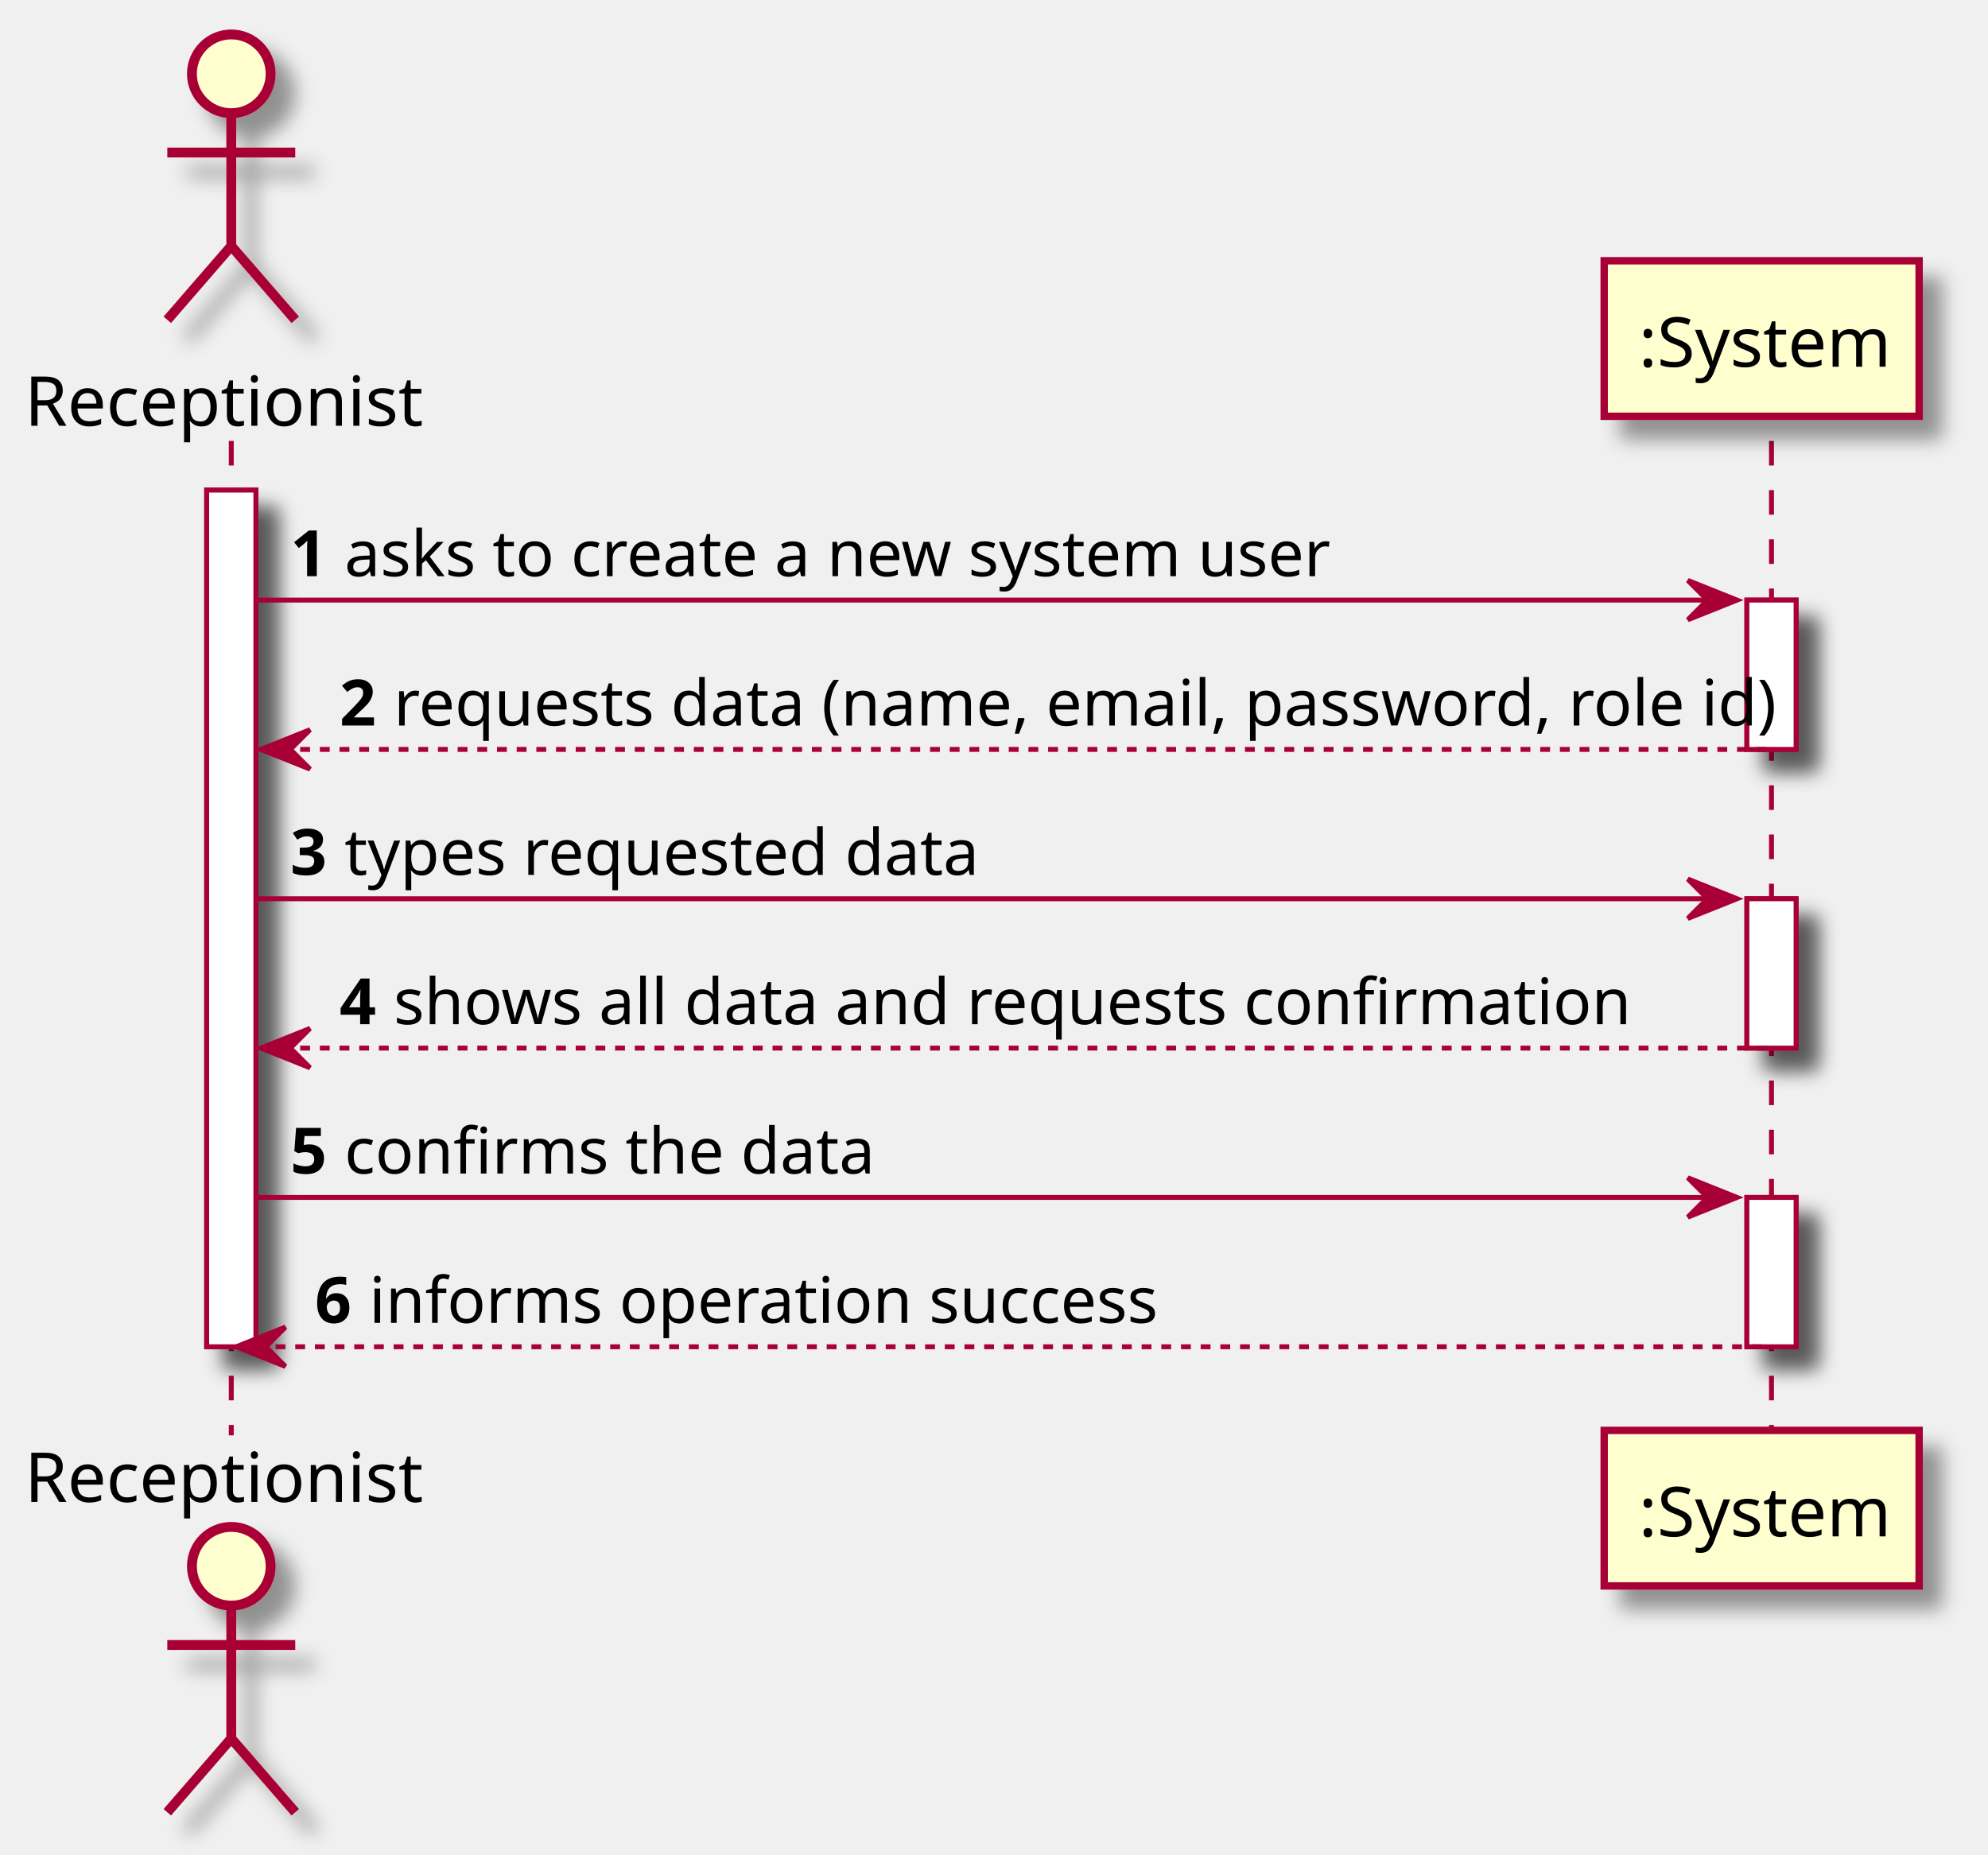
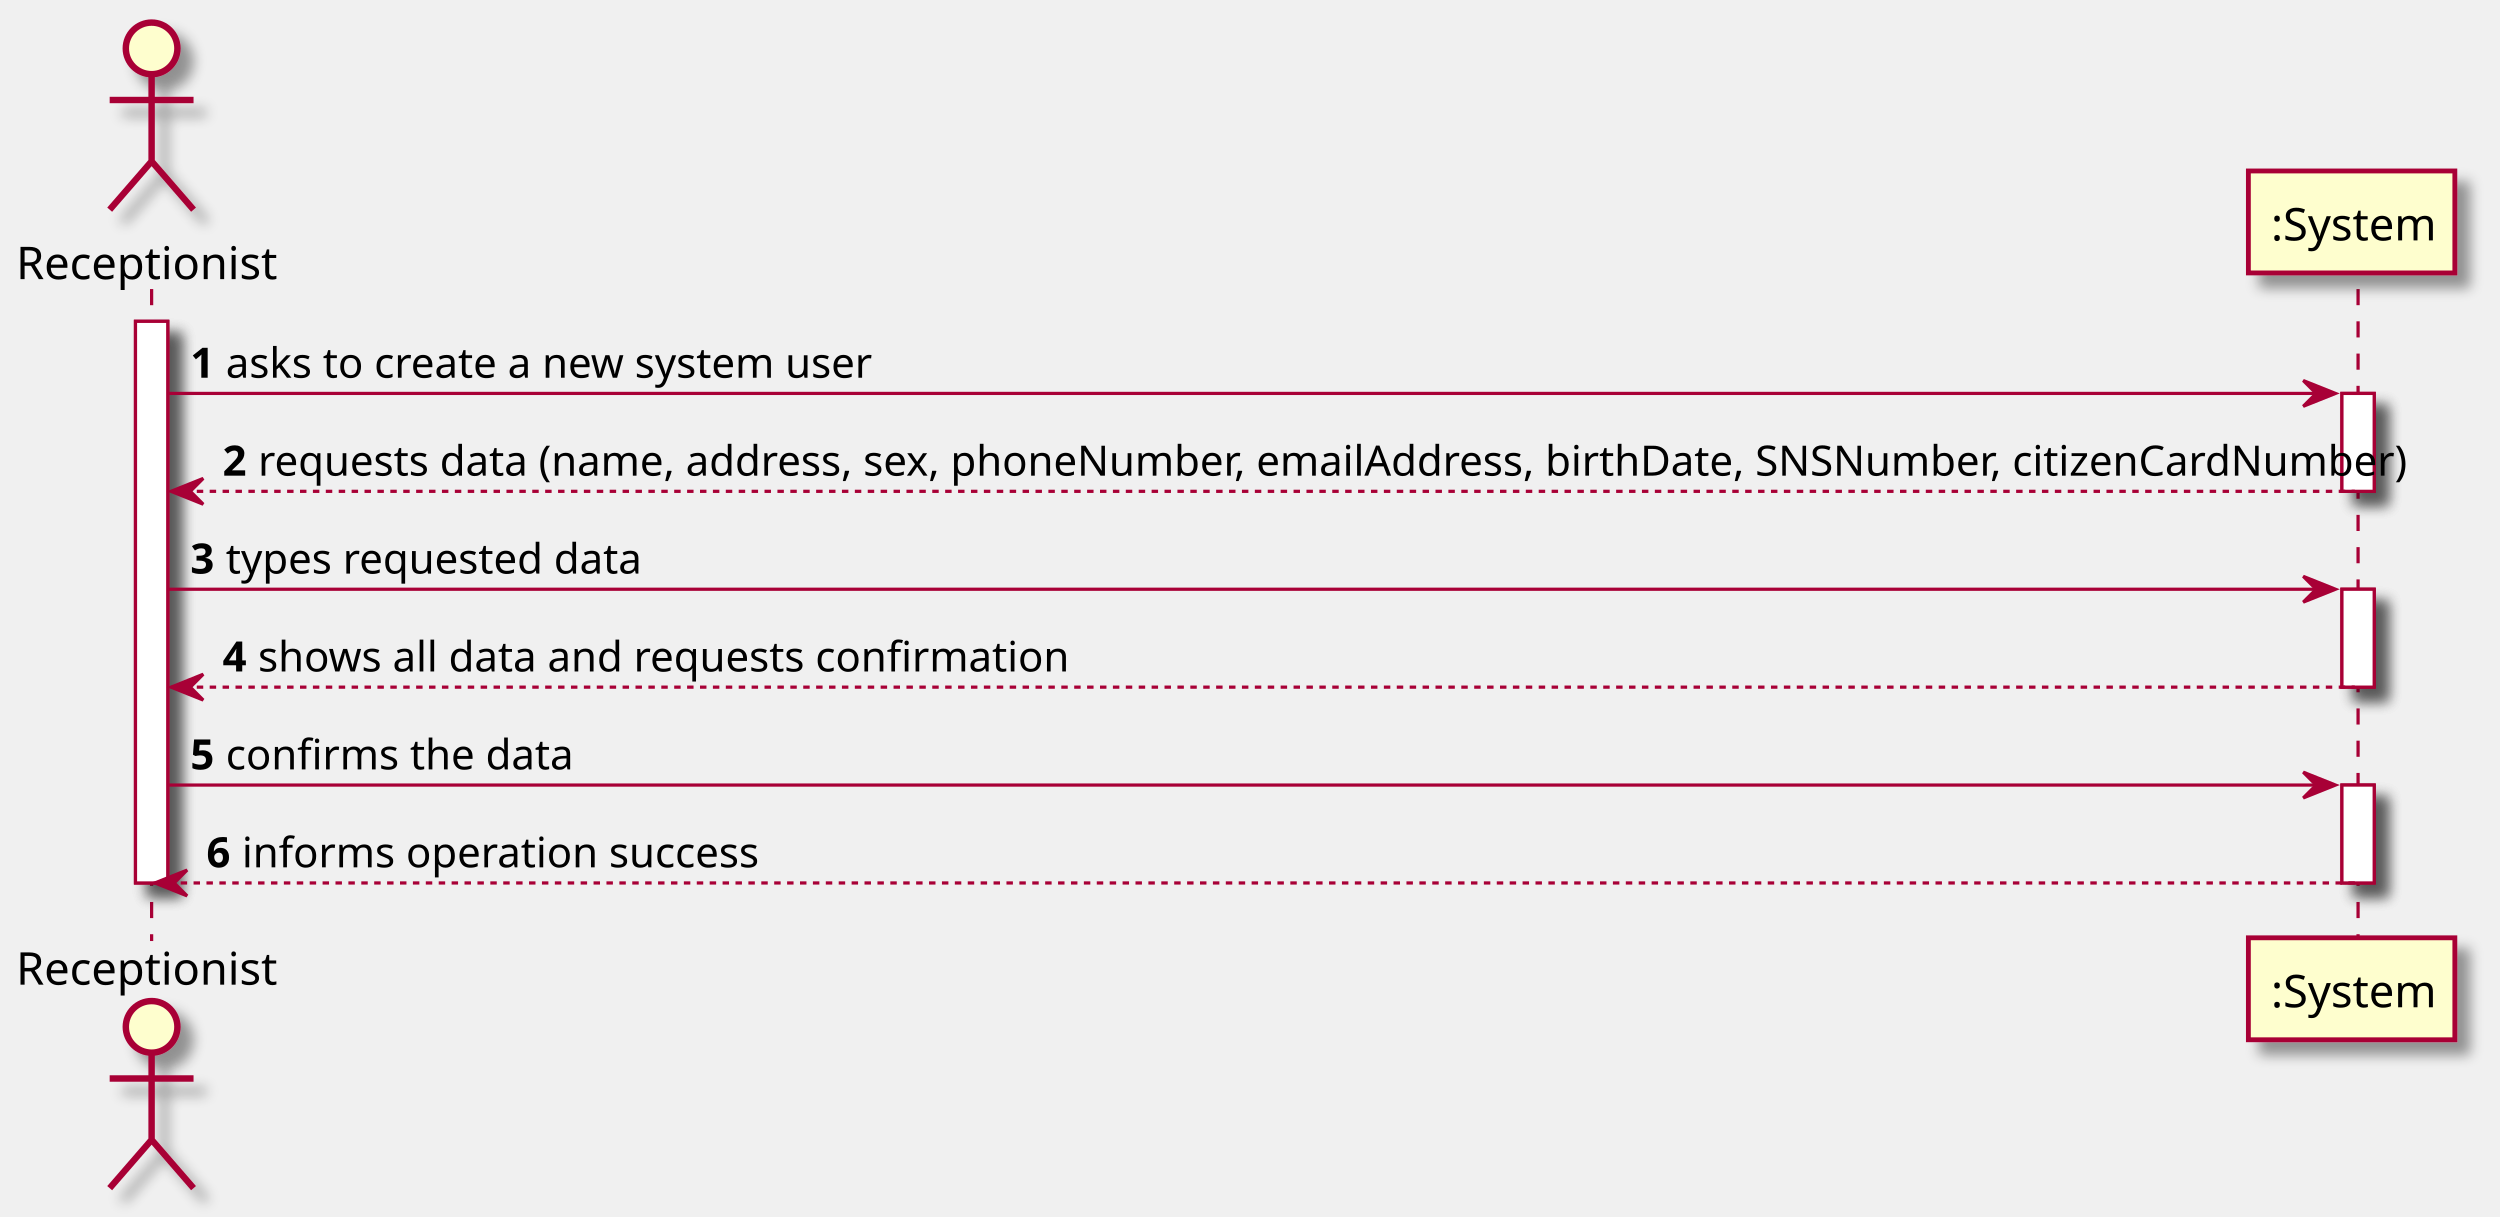
- <svg xmlns="http://www.w3.org/2000/svg" contentScriptType="application/ecmascript" contentStyleType="text/css" height="377px" preserveAspectRatio="none" style="width:404px;height:377px;background:#FFFFFF;" version="1.1" viewBox="0 0 404 377" width="404px" zoomAndPan="magnify">
+ <svg xmlns="http://www.w3.org/2000/svg" contentScriptType="application/ecmascript" contentStyleType="text/css" height="377px" preserveAspectRatio="none" style="width:775px;height:377px;background:#FFFFFF;" version="1.1" viewBox="0 0 775 377" width="775px" zoomAndPan="magnify">
  <defs>
-     <filter height="300%" id="fld1cswtdcikf" width="300%" x="-1" y="-1">
+     <filter height="300%" id="f1j3msyyyujh1f" width="300%" x="-1" y="-1">
      <feGaussianBlur result="blurOut" stdDeviation="2.0" />
      <feColorMatrix in="blurOut" result="blurOut2" type="matrix" values="0 0 0 0 0 0 0 0 0 0 0 0 0 0 0 0 0 0 .4 0" />
      <feOffset dx="4.0" dy="4.0" in="blurOut2" result="blurOut3" />
      <feBlend in="SourceGraphic" in2="blurOut3" mode="normal" />
    </filter>
  </defs>
  <g>
-     <rect fill="#FFFFFF" filter="url(#fld1cswtdcikf)" height="174.109" style="stroke:#A80036;stroke-width:1.0;" width="10" x="42" y="99.609" />
-     <rect fill="#FFFFFF" filter="url(#fld1cswtdcikf)" height="30.352" style="stroke:#A80036;stroke-width:1.0;" width="10" x="355" y="121.961" />
-     <rect fill="#FFFFFF" filter="url(#fld1cswtdcikf)" height="30.352" style="stroke:#A80036;stroke-width:1.0;" width="10" x="355" y="182.664" />
-     <rect fill="#FFFFFF" filter="url(#fld1cswtdcikf)" height="30.352" style="stroke:#A80036;stroke-width:1.0;" width="10" x="355" y="243.367" />
+     <rect fill="#FFFFFF" filter="url(#f1j3msyyyujh1f)" height="174.109" style="stroke:#A80036;stroke-width:1.0;" width="10" x="42" y="99.609" />
+     <rect fill="#FFFFFF" filter="url(#f1j3msyyyujh1f)" height="30.352" style="stroke:#A80036;stroke-width:1.0;" width="10" x="726" y="121.961" />
+     <rect fill="#FFFFFF" filter="url(#f1j3msyyyujh1f)" height="30.352" style="stroke:#A80036;stroke-width:1.0;" width="10" x="726" y="182.664" />
+     <rect fill="#FFFFFF" filter="url(#f1j3msyyyujh1f)" height="30.352" style="stroke:#A80036;stroke-width:1.0;" width="10" x="726" y="243.367" />
    <line style="stroke:#A80036;stroke-width:1.0;stroke-dasharray:5.0,5.0;" x1="47" x2="47" y1="89.609" y2="291.719" />
-     <line style="stroke:#A80036;stroke-width:1.0;stroke-dasharray:5.0,5.0;" x1="360" x2="360" y1="89.609" y2="291.719" />
+     <line style="stroke:#A80036;stroke-width:1.0;stroke-dasharray:5.0,5.0;" x1="731" x2="731" y1="89.609" y2="291.719" />
    <text fill="#000000" font-family="sans-serif" font-size="14" lengthAdjust="spacing" textLength="78" x="5" y="86.533">Receptionist</text>
-     <ellipse cx="47" cy="15" fill="#FEFECE" filter="url(#fld1cswtdcikf)" rx="8" ry="8" style="stroke:#A80036;stroke-width:2.0;" />
-     <path d="M47,23 L47,50 M34,31 L60,31 M47,50 L34,65 M47,50 L60,65 " fill="none" filter="url(#fld1cswtdcikf)" style="stroke:#A80036;stroke-width:2.0;" />
+     <ellipse cx="47" cy="15" fill="#FEFECE" filter="url(#f1j3msyyyujh1f)" rx="8" ry="8" style="stroke:#A80036;stroke-width:2.0;" />
+     <path d="M47,23 L47,50 M34,31 L60,31 M47,50 L34,65 M47,50 L60,65 " fill="none" filter="url(#f1j3msyyyujh1f)" style="stroke:#A80036;stroke-width:2.0;" />
    <text fill="#000000" font-family="sans-serif" font-size="14" lengthAdjust="spacing" textLength="78" x="5" y="305.252">Receptionist</text>
-     <ellipse cx="47" cy="318.328" fill="#FEFECE" filter="url(#fld1cswtdcikf)" rx="8" ry="8" style="stroke:#A80036;stroke-width:2.0;" />
-     <path d="M47,326.328 L47,353.328 M34,334.328 L60,334.328 M47,353.328 L34,368.328 M47,353.328 L60,368.328 " fill="none" filter="url(#fld1cswtdcikf)" style="stroke:#A80036;stroke-width:2.0;" />
-     <rect fill="#FEFECE" filter="url(#fld1cswtdcikf)" height="31.609" style="stroke:#A80036;stroke-width:1.5;" width="64" x="326" y="53" />
-     <text fill="#000000" font-family="sans-serif" font-size="14" lengthAdjust="spacing" textLength="50" x="333" y="74.533">:System</text>
-     <rect fill="#FEFECE" filter="url(#fld1cswtdcikf)" height="31.609" style="stroke:#A80036;stroke-width:1.5;" width="64" x="326" y="290.719" />
-     <text fill="#000000" font-family="sans-serif" font-size="14" lengthAdjust="spacing" textLength="50" x="333" y="312.252">:System</text>
-     <rect fill="#FFFFFF" filter="url(#fld1cswtdcikf)" height="174.109" style="stroke:#A80036;stroke-width:1.0;" width="10" x="42" y="99.609" />
-     <rect fill="#FFFFFF" filter="url(#fld1cswtdcikf)" height="30.352" style="stroke:#A80036;stroke-width:1.0;" width="10" x="355" y="121.961" />
-     <rect fill="#FFFFFF" filter="url(#fld1cswtdcikf)" height="30.352" style="stroke:#A80036;stroke-width:1.0;" width="10" x="355" y="182.664" />
-     <rect fill="#FFFFFF" filter="url(#fld1cswtdcikf)" height="30.352" style="stroke:#A80036;stroke-width:1.0;" width="10" x="355" y="243.367" />
-     <polygon fill="#A80036" points="343,117.961,353,121.961,343,125.961,347,121.961" style="stroke:#A80036;stroke-width:1.0;" />
-     <line style="stroke:#A80036;stroke-width:1.0;" x1="52" x2="349" y1="121.961" y2="121.961" />
+     <ellipse cx="47" cy="318.328" fill="#FEFECE" filter="url(#f1j3msyyyujh1f)" rx="8" ry="8" style="stroke:#A80036;stroke-width:2.0;" />
+     <path d="M47,326.328 L47,353.328 M34,334.328 L60,334.328 M47,353.328 L34,368.328 M47,353.328 L60,368.328 " fill="none" filter="url(#f1j3msyyyujh1f)" style="stroke:#A80036;stroke-width:2.0;" />
+     <rect fill="#FEFECE" filter="url(#f1j3msyyyujh1f)" height="31.609" style="stroke:#A80036;stroke-width:1.5;" width="64" x="697" y="53" />
+     <text fill="#000000" font-family="sans-serif" font-size="14" lengthAdjust="spacing" textLength="50" x="704" y="74.533">:System</text>
+     <rect fill="#FEFECE" filter="url(#f1j3msyyyujh1f)" height="31.609" style="stroke:#A80036;stroke-width:1.5;" width="64" x="697" y="290.719" />
+     <text fill="#000000" font-family="sans-serif" font-size="14" lengthAdjust="spacing" textLength="50" x="704" y="312.252">:System</text>
+     <rect fill="#FFFFFF" filter="url(#f1j3msyyyujh1f)" height="174.109" style="stroke:#A80036;stroke-width:1.0;" width="10" x="42" y="99.609" />
+     <rect fill="#FFFFFF" filter="url(#f1j3msyyyujh1f)" height="30.352" style="stroke:#A80036;stroke-width:1.0;" width="10" x="726" y="121.961" />
+     <rect fill="#FFFFFF" filter="url(#f1j3msyyyujh1f)" height="30.352" style="stroke:#A80036;stroke-width:1.0;" width="10" x="726" y="182.664" />
+     <rect fill="#FFFFFF" filter="url(#f1j3msyyyujh1f)" height="30.352" style="stroke:#A80036;stroke-width:1.0;" width="10" x="726" y="243.367" />
+     <polygon fill="#A80036" points="714,117.961,724,121.961,714,125.961,718,121.961" style="stroke:#A80036;stroke-width:1.0;" />
+     <line style="stroke:#A80036;stroke-width:1.0;" x1="52" x2="720" y1="121.961" y2="121.961" />
    <text fill="#000000" font-family="sans-serif" font-size="13" font-weight="bold" lengthAdjust="spacing" textLength="7" x="59" y="117.105">1</text>
    <text fill="#000000" font-family="sans-serif" font-size="13" lengthAdjust="spacing" textLength="197" x="70" y="117.105">asks to create a new system user</text>
    <polygon fill="#A80036" points="63,148.312,53,152.312,63,156.312,59,152.312" style="stroke:#A80036;stroke-width:1.0;" />
-     <line style="stroke:#A80036;stroke-width:1.0;stroke-dasharray:2.0,2.0;" x1="57" x2="359" y1="152.312" y2="152.312" />
+     <line style="stroke:#A80036;stroke-width:1.0;stroke-dasharray:2.0,2.0;" x1="57" x2="730" y1="152.312" y2="152.312" />
    <text fill="#000000" font-family="sans-serif" font-size="13" font-weight="bold" lengthAdjust="spacing" textLength="7" x="69" y="147.456">2</text>
-     <text fill="#000000" font-family="sans-serif" font-size="13" lengthAdjust="spacing" textLength="268" x="80" y="147.456">requests data (name, email, password, role id)</text>
-     <polygon fill="#A80036" points="343,178.664,353,182.664,343,186.664,347,182.664" style="stroke:#A80036;stroke-width:1.0;" />
-     <line style="stroke:#A80036;stroke-width:1.0;" x1="52" x2="349" y1="182.664" y2="182.664" />
+     <text fill="#000000" font-family="sans-serif" font-size="13" lengthAdjust="spacing" textLength="639" x="80" y="147.456">requests data (name, address, sex, phoneNumber, emailAddress, birthDate, SNSNumber, citizenCardNumber)</text>
+     <polygon fill="#A80036" points="714,178.664,724,182.664,714,186.664,718,182.664" style="stroke:#A80036;stroke-width:1.0;" />
+     <line style="stroke:#A80036;stroke-width:1.0;" x1="52" x2="720" y1="182.664" y2="182.664" />
    <text fill="#000000" font-family="sans-serif" font-size="13" font-weight="bold" lengthAdjust="spacing" textLength="7" x="59" y="177.808">3</text>
    <text fill="#000000" font-family="sans-serif" font-size="13" lengthAdjust="spacing" textLength="122" x="70" y="177.808">types requested data</text>
    <polygon fill="#A80036" points="63,209.016,53,213.016,63,217.016,59,213.016" style="stroke:#A80036;stroke-width:1.0;" />
-     <line style="stroke:#A80036;stroke-width:1.0;stroke-dasharray:2.0,2.0;" x1="57" x2="359" y1="213.016" y2="213.016" />
+     <line style="stroke:#A80036;stroke-width:1.0;stroke-dasharray:2.0,2.0;" x1="57" x2="730" y1="213.016" y2="213.016" />
    <text fill="#000000" font-family="sans-serif" font-size="13" font-weight="bold" lengthAdjust="spacing" textLength="7" x="69" y="208.159">4</text>
    <text fill="#000000" font-family="sans-serif" font-size="13" lengthAdjust="spacing" textLength="236" x="80" y="208.159">shows all data and requests confirmation</text>
-     <polygon fill="#A80036" points="343,239.367,353,243.367,343,247.367,347,243.367" style="stroke:#A80036;stroke-width:1.0;" />
-     <line style="stroke:#A80036;stroke-width:1.0;" x1="52" x2="349" y1="243.367" y2="243.367" />
+     <polygon fill="#A80036" points="714,239.367,724,243.367,714,247.367,718,243.367" style="stroke:#A80036;stroke-width:1.0;" />
+     <line style="stroke:#A80036;stroke-width:1.0;" x1="52" x2="720" y1="243.367" y2="243.367" />
    <text fill="#000000" font-family="sans-serif" font-size="13" font-weight="bold" lengthAdjust="spacing" textLength="7" x="59" y="238.511">5</text>
    <text fill="#000000" font-family="sans-serif" font-size="13" lengthAdjust="spacing" textLength="100" x="70" y="238.511">confirms the data</text>
    <polygon fill="#A80036" points="58,269.719,48,273.719,58,277.719,54,273.719" style="stroke:#A80036;stroke-width:1.0;" />
-     <line style="stroke:#A80036;stroke-width:1.0;stroke-dasharray:2.0,2.0;" x1="52" x2="359" y1="273.719" y2="273.719" />
+     <line style="stroke:#A80036;stroke-width:1.0;stroke-dasharray:2.0,2.0;" x1="52" x2="730" y1="273.719" y2="273.719" />
    <text fill="#000000" font-family="sans-serif" font-size="13" font-weight="bold" lengthAdjust="spacing" textLength="7" x="64" y="268.862">6</text>
    <text fill="#000000" font-family="sans-serif" font-size="13" lengthAdjust="spacing" textLength="152" x="75" y="268.862">informs operation success</text>
  </g>
</svg>
